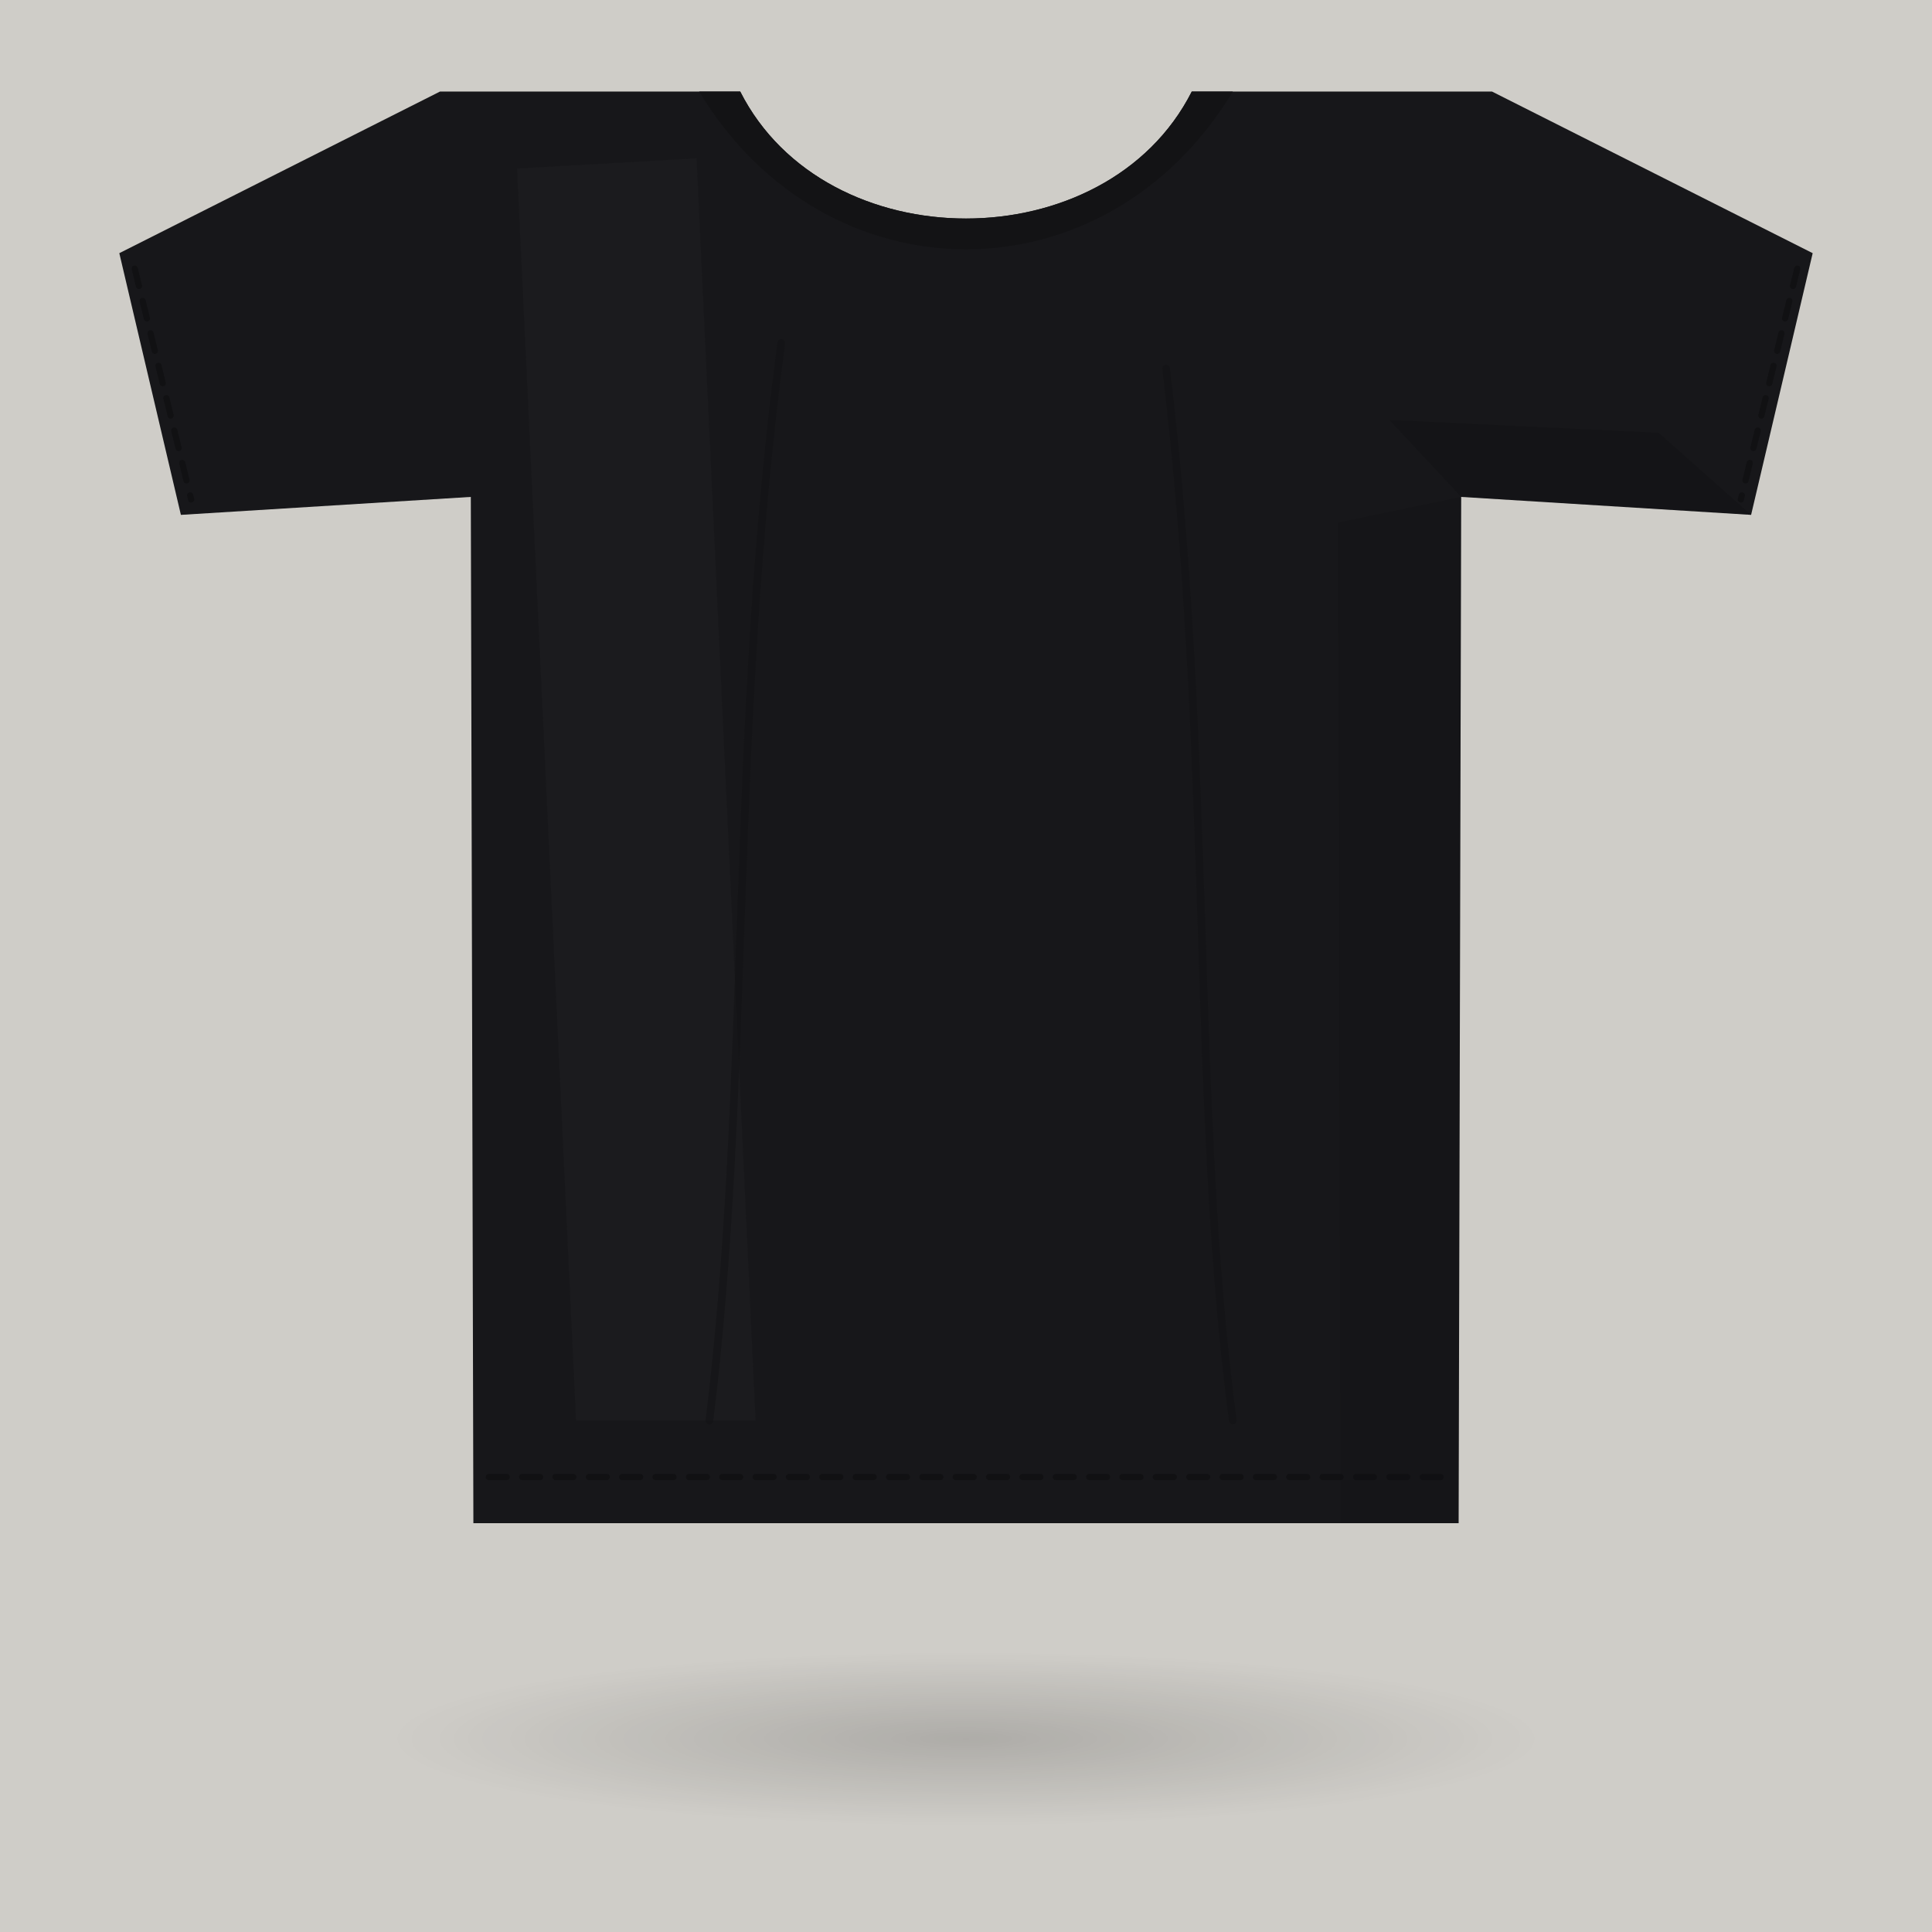
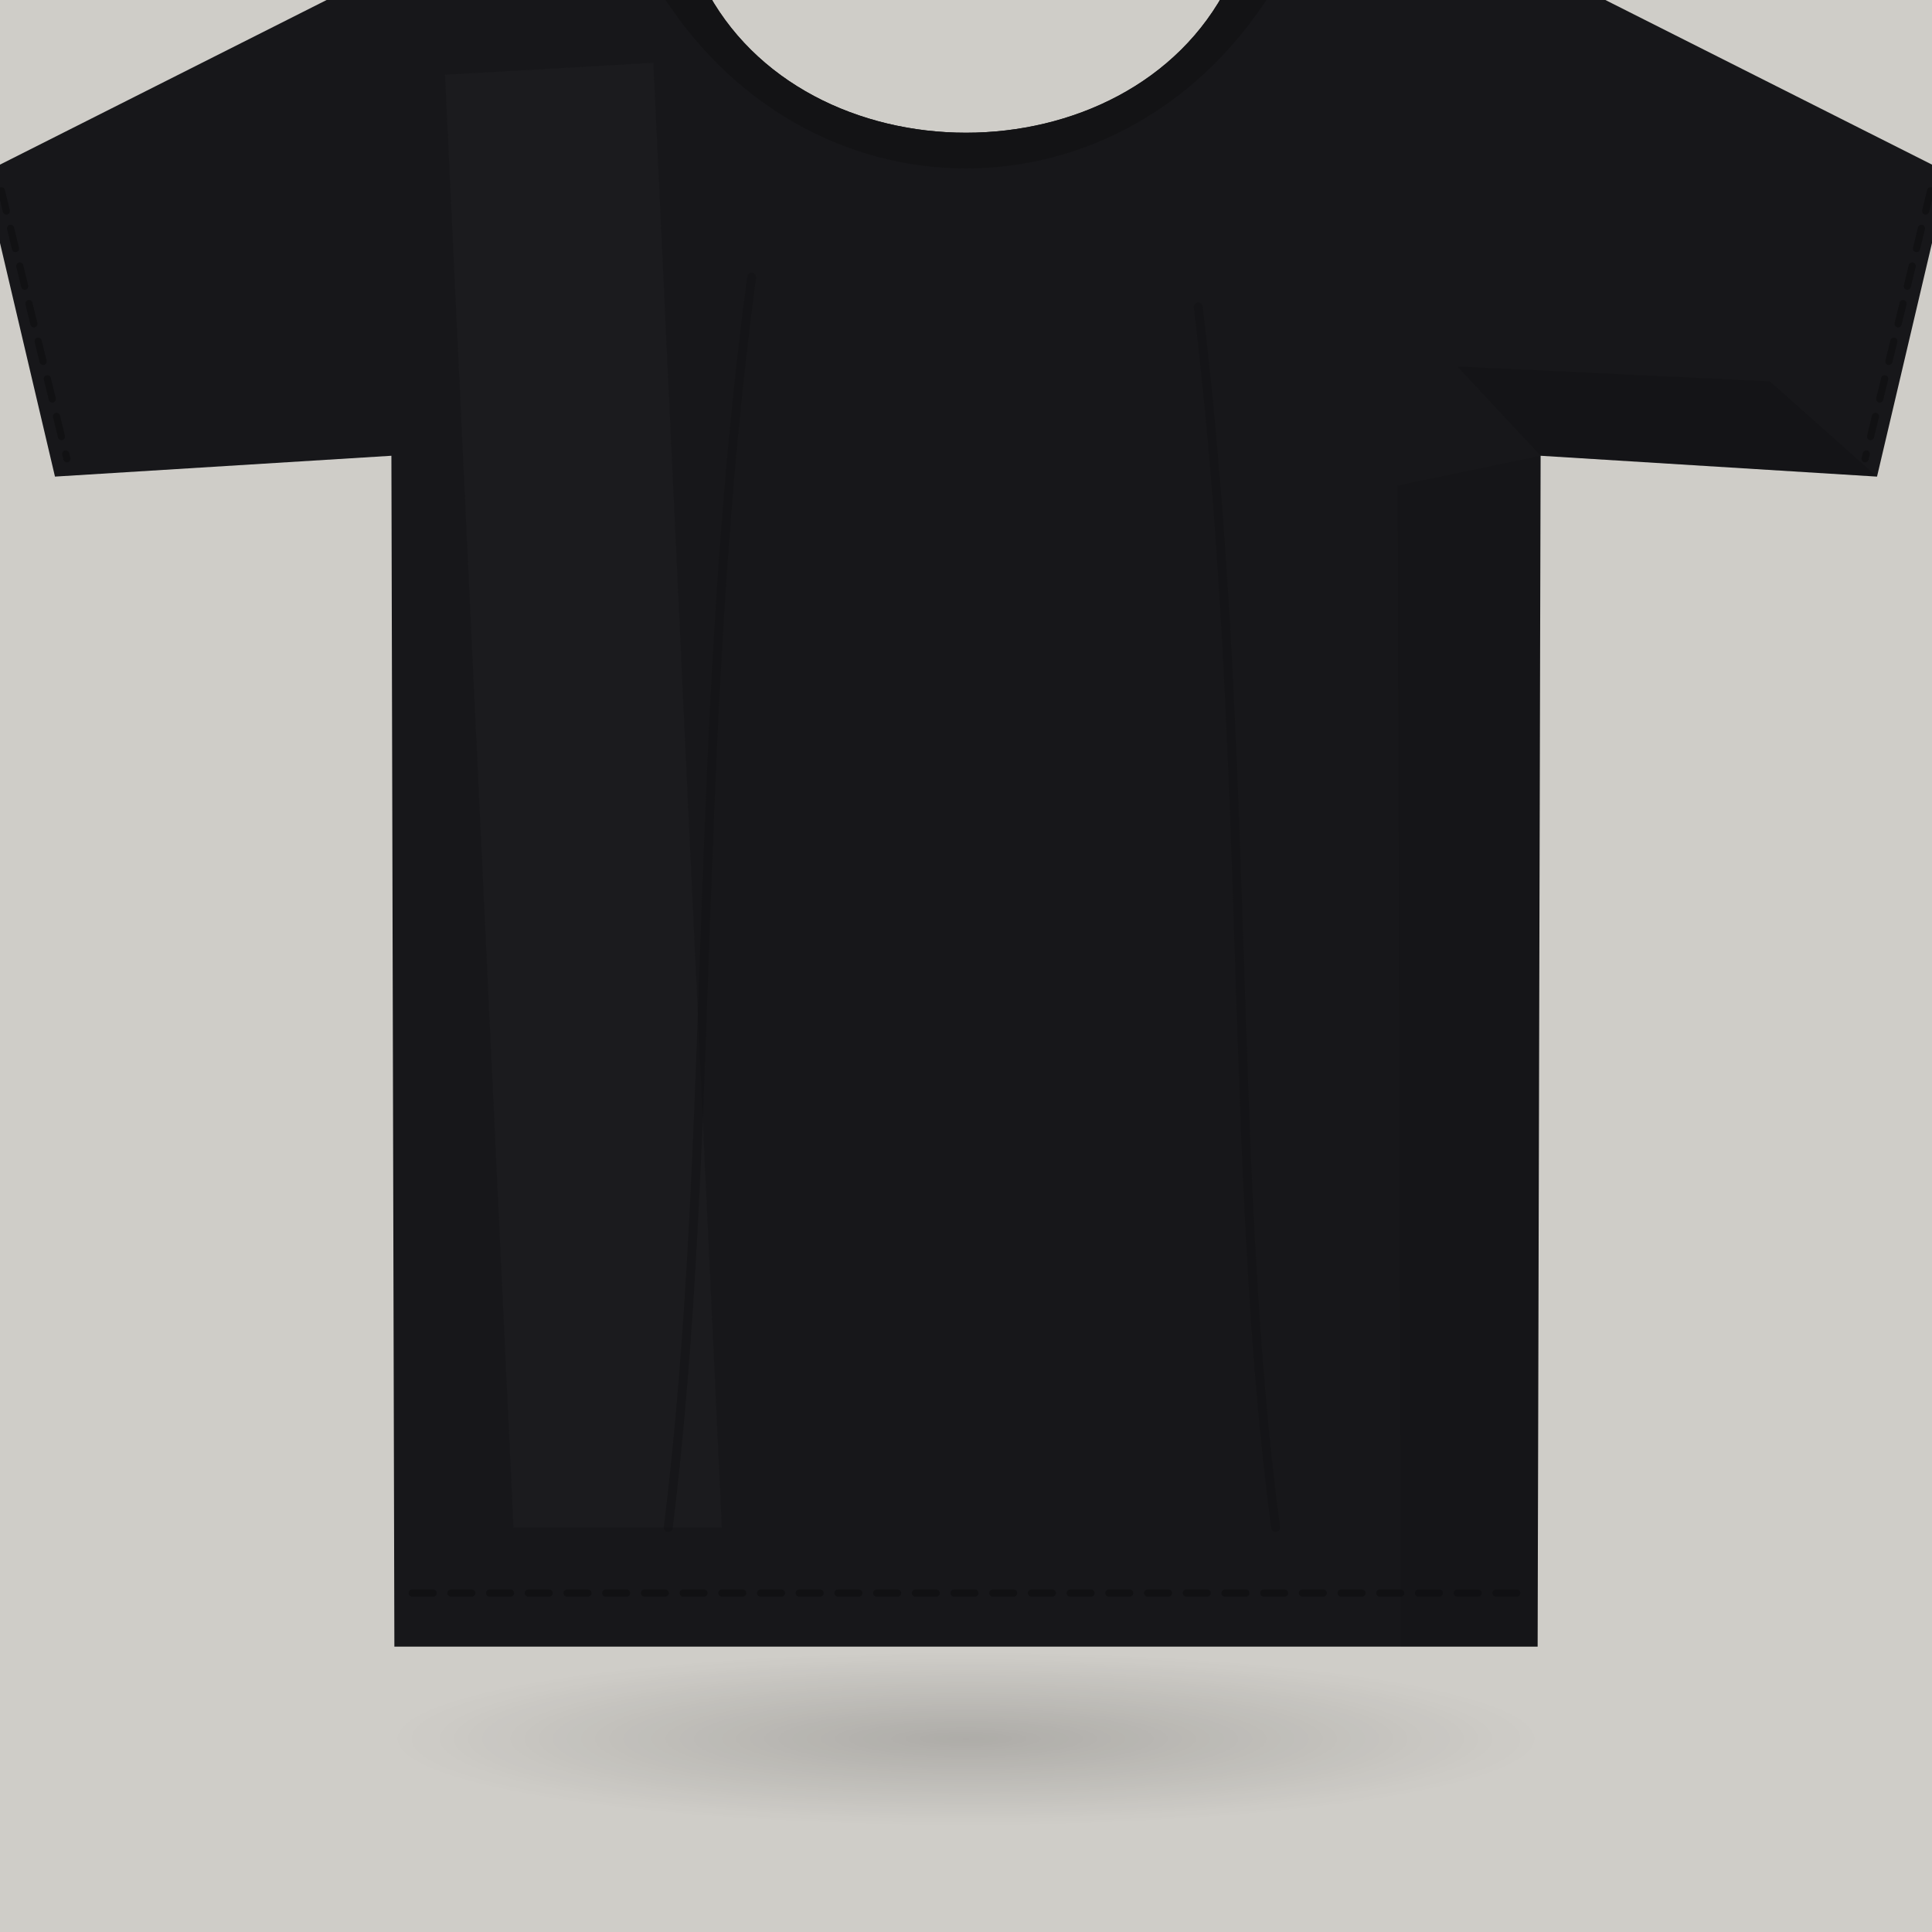
<svg xmlns="http://www.w3.org/2000/svg" viewBox="0 0 1000 1000" width="1000" height="1000" role="img" aria-label="Camiseta de malha pesada, vista de frente">
  <defs>
-     <linearGradient id="vidro588" x1="0" y1="0" x2="1" y2="0">
+     <linearGradient id="vidro557" x1="0" y1="0" x2="1" y2="0">
      <stop offset="0" stop-color="#FFFFFF" stop-opacity=".55" />
      <stop offset="0.18" stop-color="#FFFFFF" stop-opacity=".1" />
      <stop offset="0.5" stop-color="#000000" stop-opacity=".08" />
      <stop offset="0.82" stop-color="#FFFFFF" stop-opacity=".22" />
      <stop offset="1" stop-color="#000000" stop-opacity=".12" />
    </linearGradient>
-     <linearGradient id="aco588" x1="0" y1="0" x2="0" y2="1">
+     <linearGradient id="aco557" x1="0" y1="0" x2="0" y2="1">
      <stop offset="0" stop-color="#FDFDFE" />
      <stop offset="0.2" stop-color="#C6CBD2" />
      <stop offset="0.42" stop-color="#6E757E" />
      <stop offset="0.52" stop-color="#9AA1A9" />
      <stop offset="0.72" stop-color="#EFF2F5" />
      <stop offset="1" stop-color="#A8AFB7" />
    </linearGradient>
-     <radialGradient id="chao588" cx="50%" cy="50%" r="50%">
+     <radialGradient id="chao557" cx="50%" cy="50%" r="50%">
      <stop offset="0" stop-color="#000000" stop-opacity=".16" />
      <stop offset="1" stop-color="#000000" stop-opacity="0" />
    </radialGradient>
-     <filter id="borra588" x="-30%" y="-30%" width="160%" height="160%">
+     <filter id="borra557" x="-30%" y="-30%" width="160%" height="160%">
      <feGaussianBlur stdDeviation="16" />
    </filter>
  </defs>
  <rect width="1000" height="1000" fill="#CFCDC8" />
-   <ellipse cx="500" cy="900" rx="300" ry="45" fill="url(#chao588)" />
-   <g transform="translate(500 390) scale(1.328)">
+   <ellipse cx="500" cy="900" rx="300" ry="45" fill="url(#chao557)" />
+   <g transform="translate(500 390) scale(1.541)">
    <g>
      <path d="M-205 -258 L-330 -195 L-306 -93 L-193 -100.0 L-192.0 300 L192.0 300 L193 -100.0 L306 -93 L330 -195 L205 -258 L88 -258 C54.56 -192 -54.56 -192 -88 -258 L-205 -258 Z" fill="#17171A" />
      <path d="M193 -100.0 L306 -93 L270 -125 L165 -130.0 Z" fill="#000000" opacity="0.12" />
      <path d="M146.0 300 L192.0 300 L193 -100.0 L145 -90.0 Z" fill="#000000" opacity="0.09" />
      <path d="M-175 -228 L-152.0 260 L-82.0 260 L-105 -232 Z" fill="#656567" opacity="0.047" />
      <path d="M-104 -258 C-54.56 -176 54.56 -176 104 -258 L88 -258 C54.56 -192 -54.56 -192 -88 -258 Z" fill="#131315" />
      <path d="M-324 -189 L-302 -99" fill="none" stroke="#0F0F11" stroke-width="2.4" stroke-linecap="round" stroke-dasharray="7 6" opacity=".8" />
      <path d="M324 -189 L302 -99" fill="none" stroke="#0F0F11" stroke-width="2.4" stroke-linecap="round" stroke-dasharray="7 6" opacity=".8" />
      <path d="M-186.0 282 L186.0 282" fill="none" stroke="#0F0F11" stroke-width="2.4" stroke-linecap="round" stroke-dasharray="7 6" opacity=".8" />
      <path d="M-72 -160 C-92 -10 -84 130 -100 260" fill="none" stroke="#121214" stroke-width="3" stroke-linecap="round" opacity=".55" />
      <path d="M78 -150 C96 0 88 140 104 260" fill="none" stroke="#121214" stroke-width="3" stroke-linecap="round" opacity=".55" />
    </g>
  </g>
</svg>
